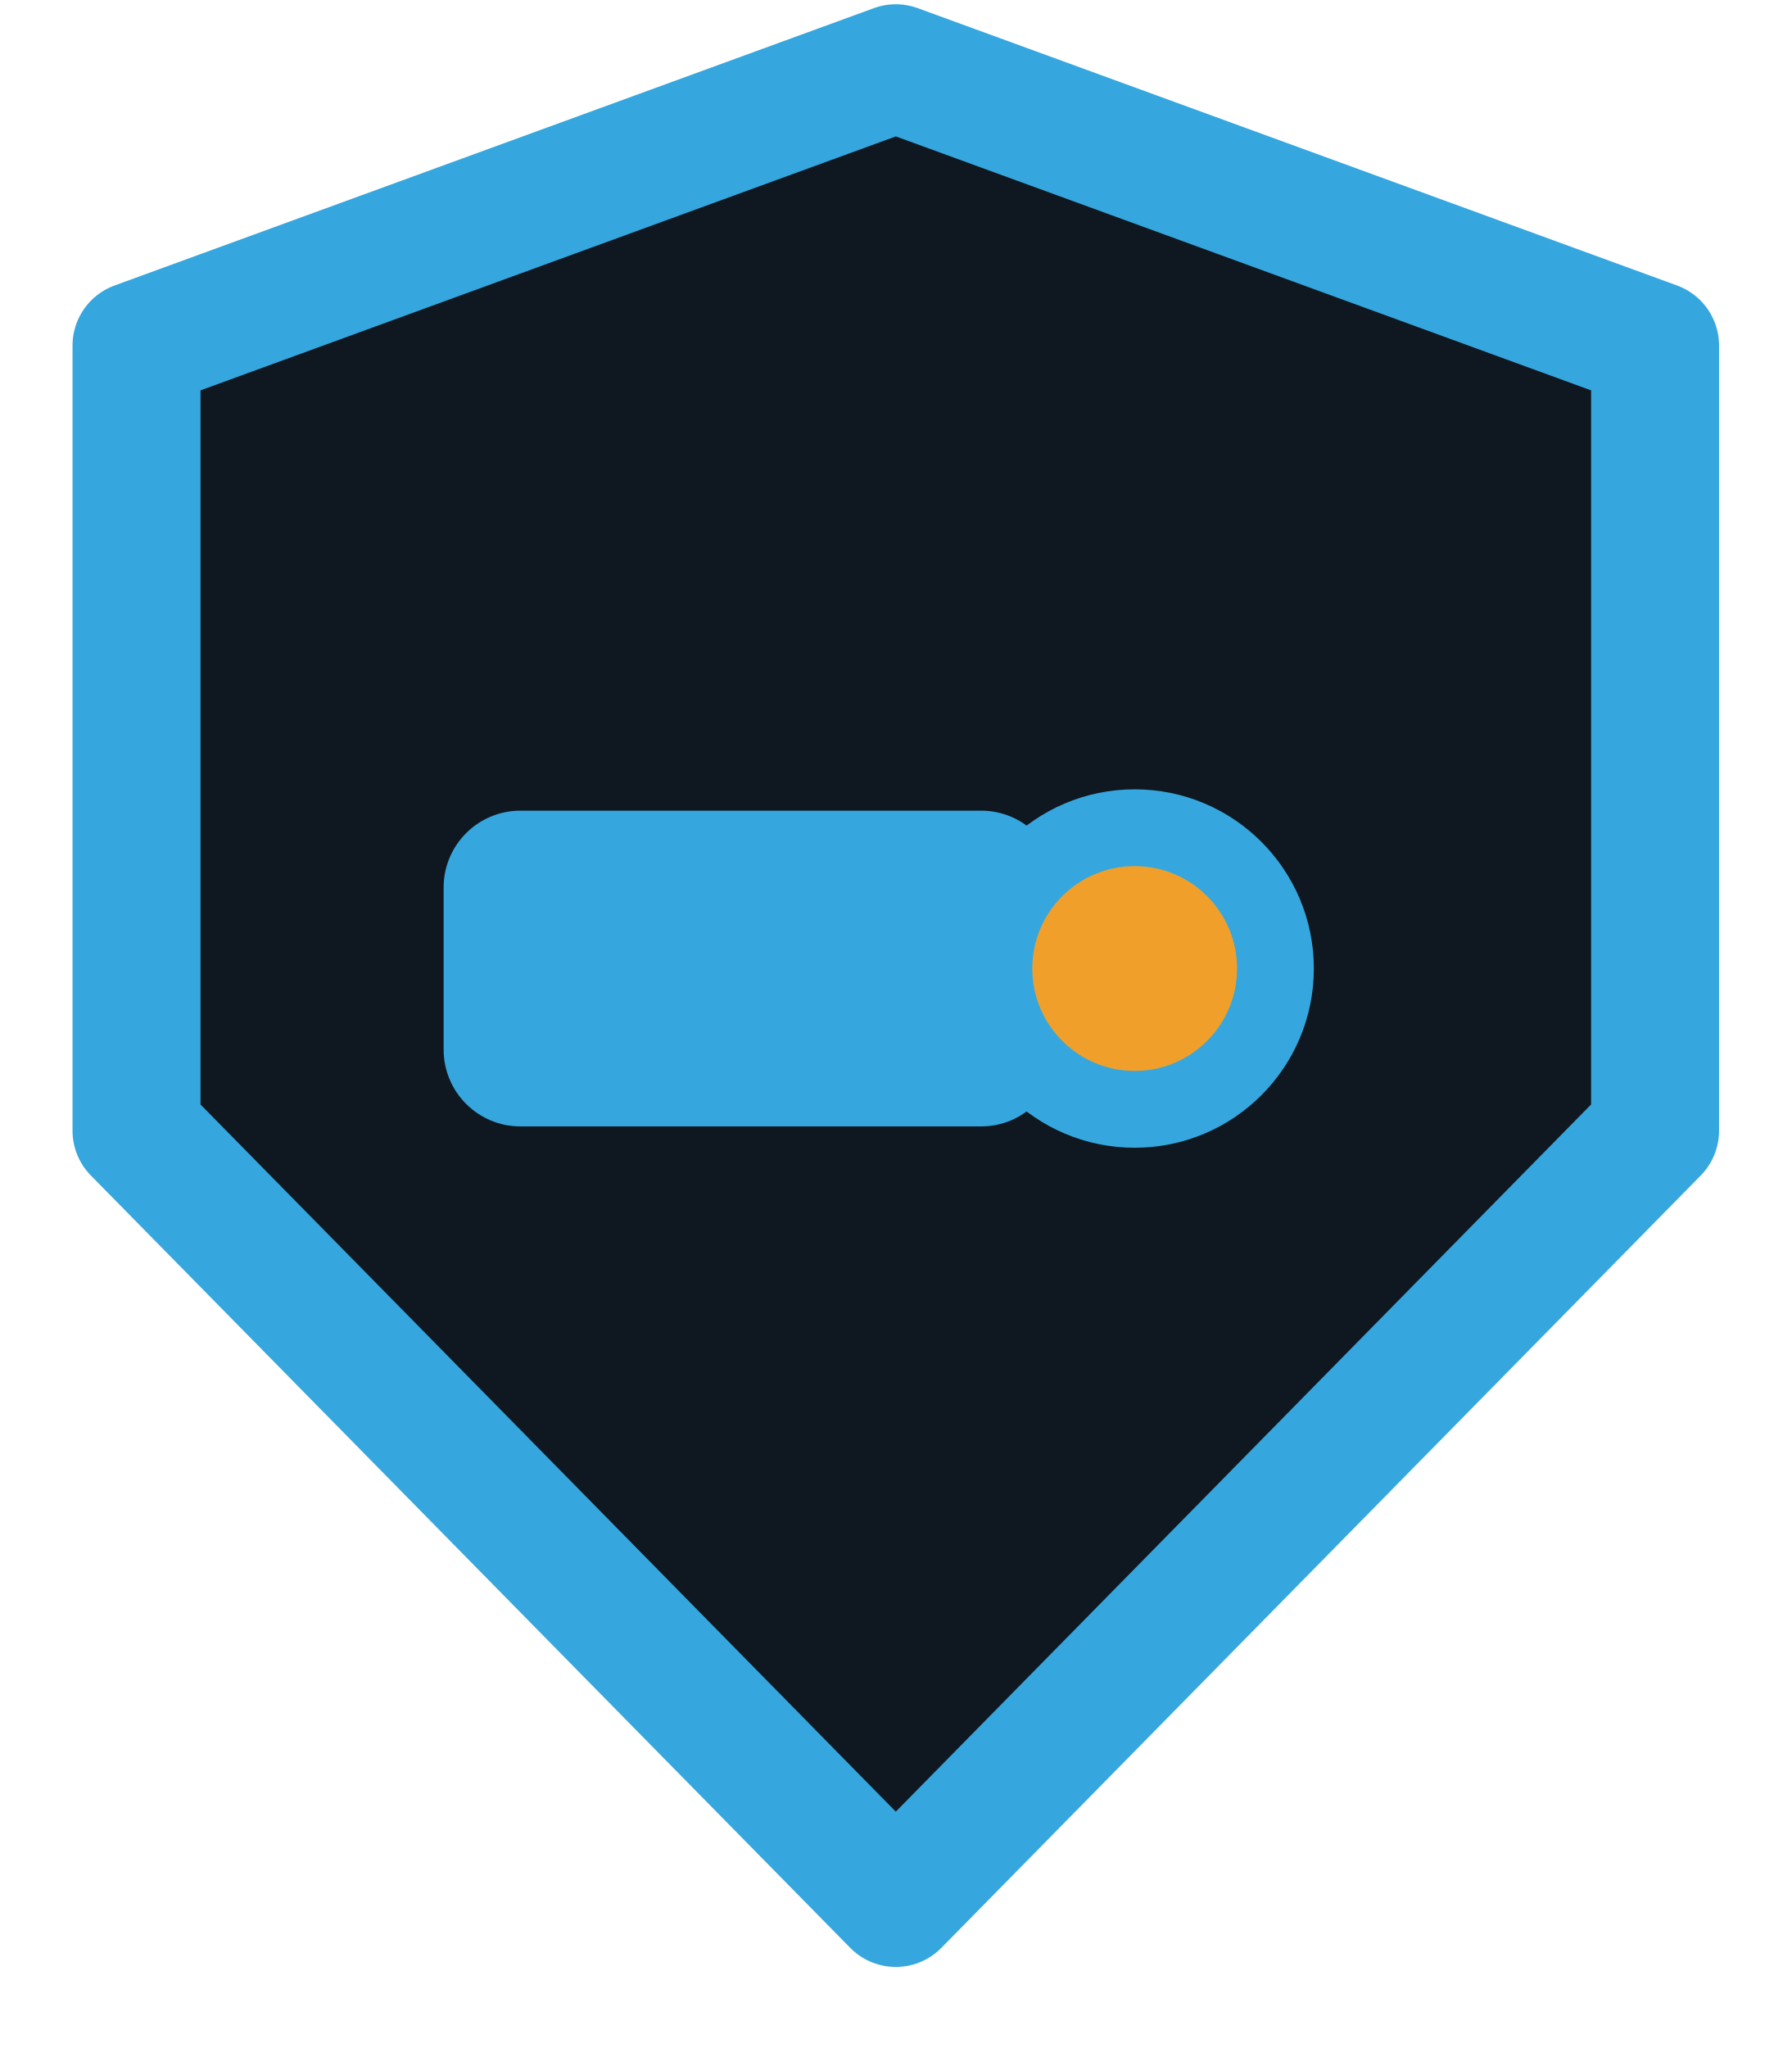
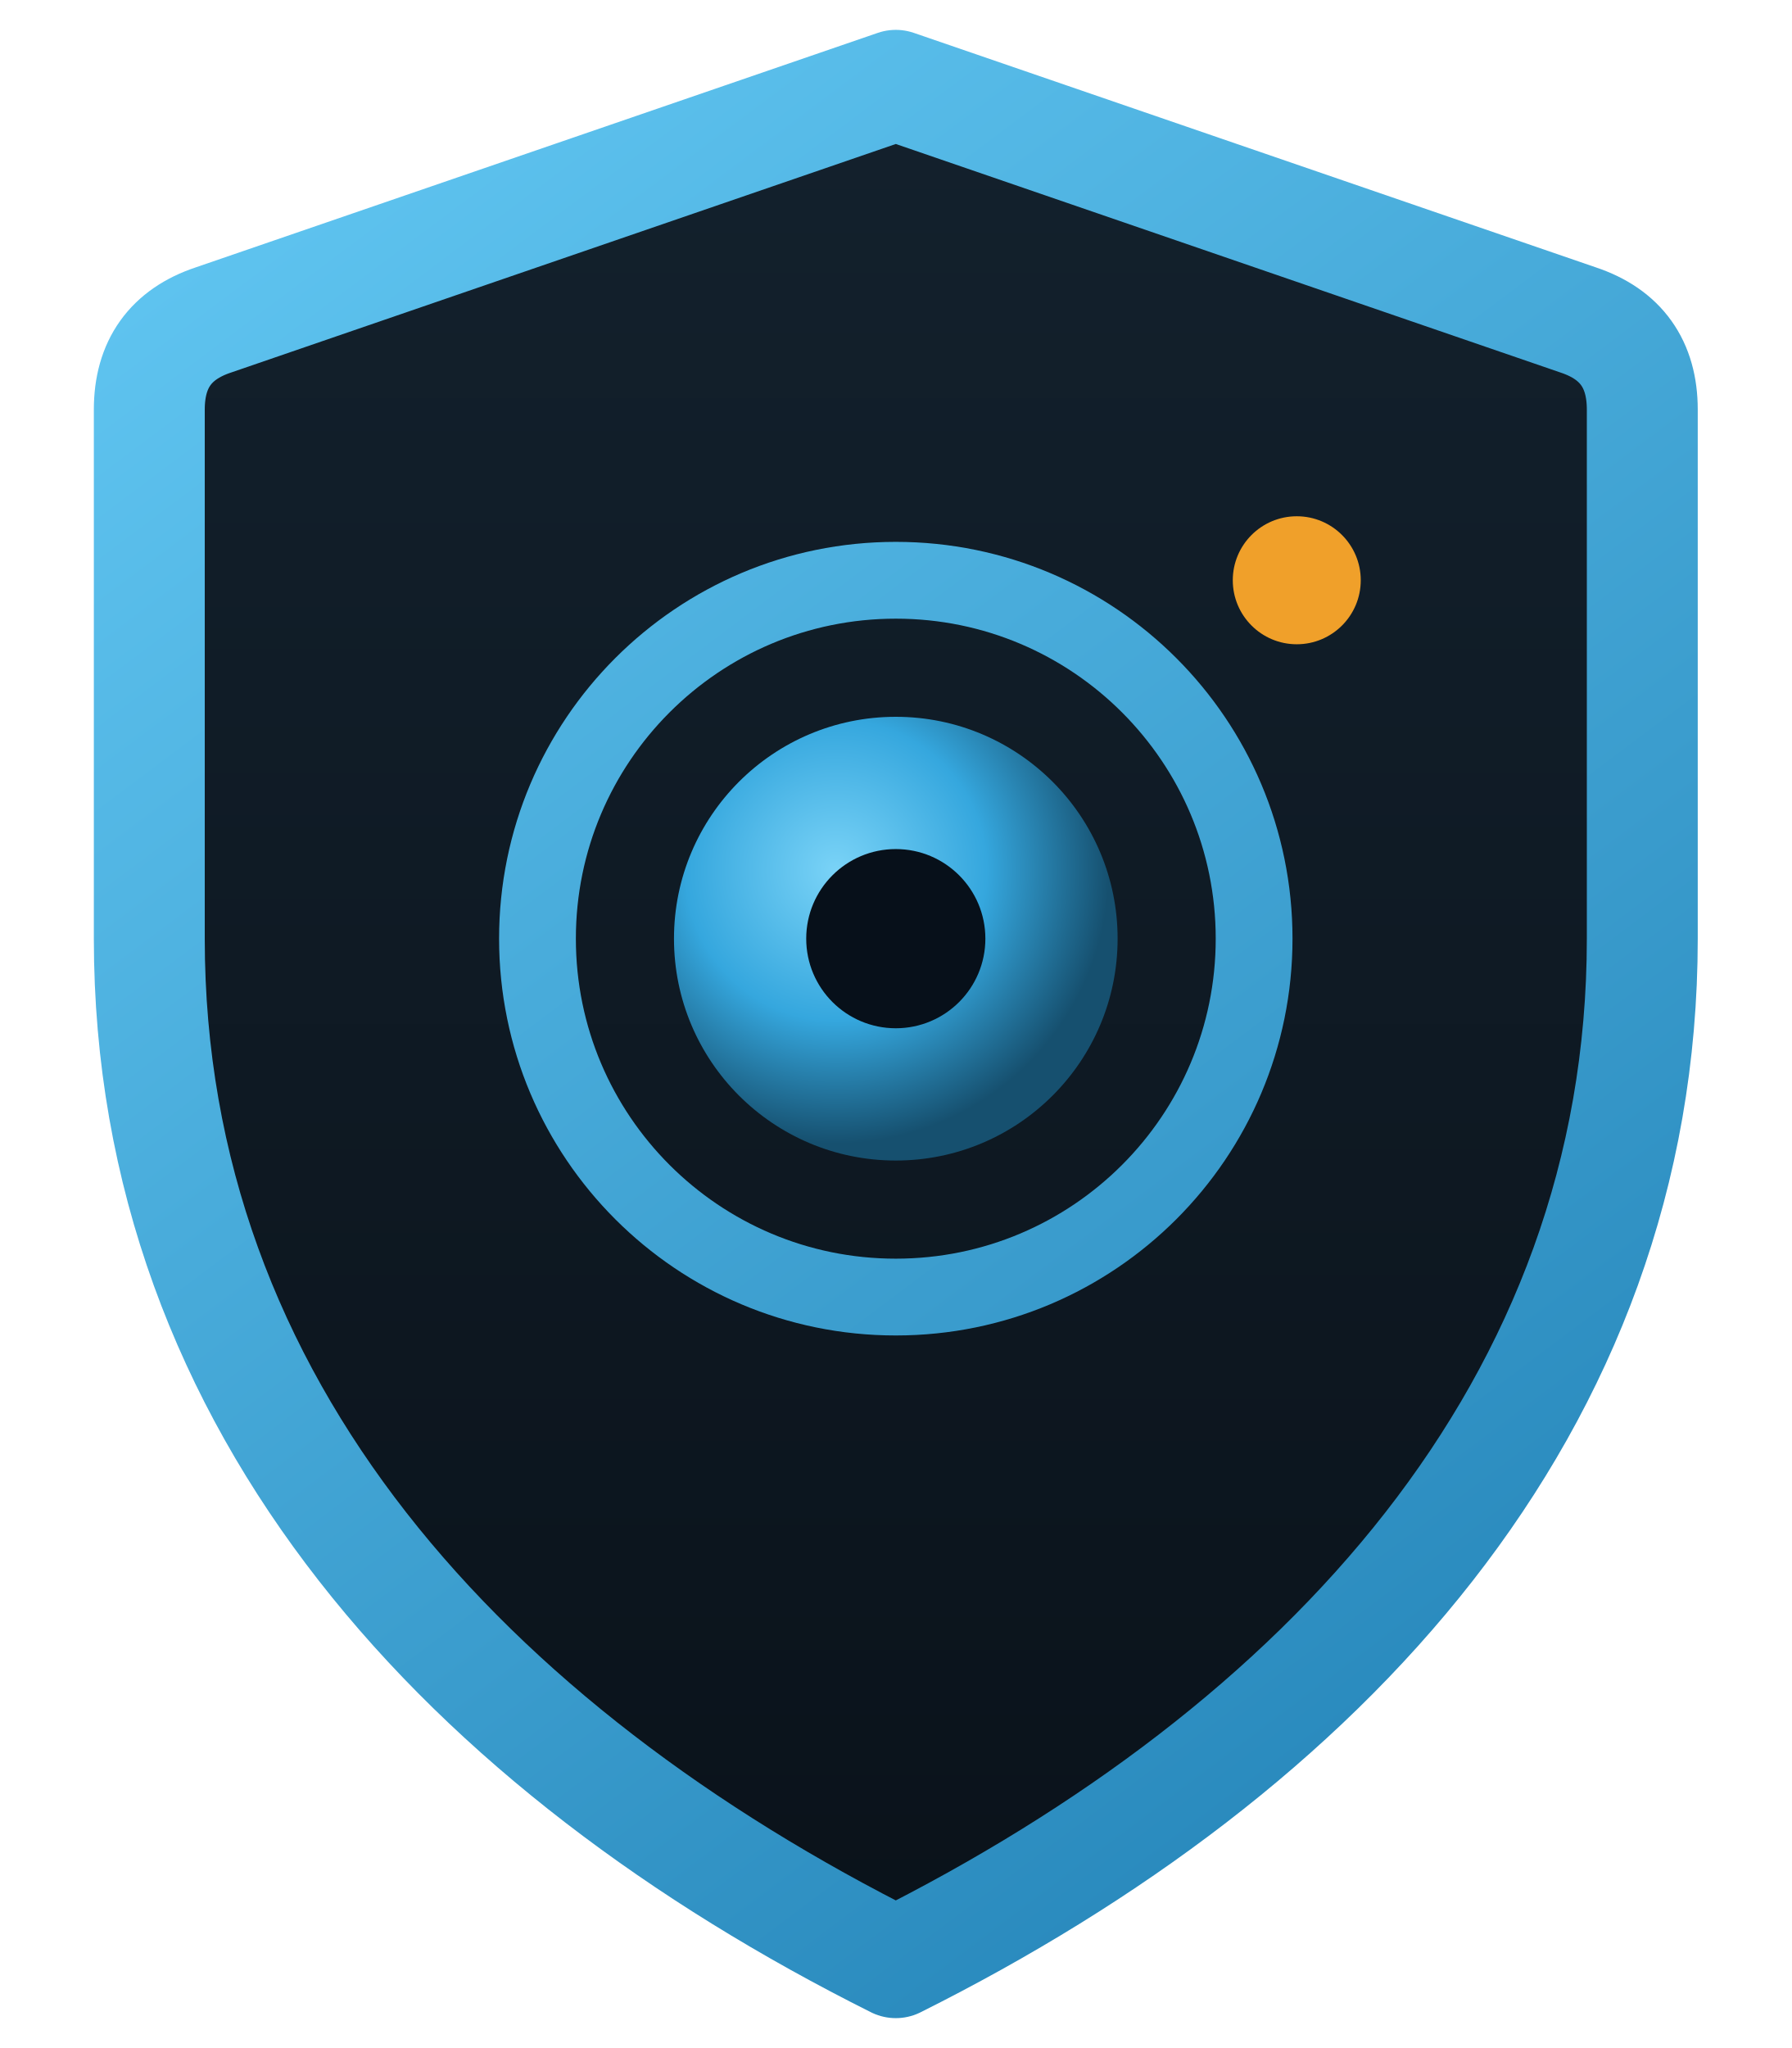
- <svg xmlns="http://www.w3.org/2000/svg" viewBox="0 0 42 48">
-   <path d="M21 1.6 38.8 8.1V26.5L21 44.6 3.2 26.5V8.1L21 1.6z" fill="#0F1821" stroke="#35A7DE" stroke-width="3" stroke-linejoin="round" />
-   <rect x="10.4" y="19" width="14.4" height="7.4" rx="1.8" fill="#35A7DE" />
-   <circle cx="26.6" cy="22.7" r="4.2" fill="#35A7DE" />
-   <circle cx="26.6" cy="22.7" r="2.4" fill="#F0A02A" />
+ <svg xmlns="http://www.w3.org/2000/svg" viewBox="0 0 42 48" fill="none">
+   <defs>
+     <linearGradient id="bFf" x1="21" y1="2" x2="21" y2="46" gradientUnits="userSpaceOnUse">
+       <stop offset="0" stop-color="#13212D" />
+       <stop offset="1" stop-color="#0A121A" />
+     </linearGradient>
+     <linearGradient id="bBf" x1="6" y1="4" x2="36" y2="44" gradientUnits="userSpaceOnUse">
+       <stop offset="0" stop-color="#5FC4F0" />
+       <stop offset="1" stop-color="#2484B8" />
+     </linearGradient>
+     <radialGradient id="bIf" cx="19.6" cy="20.4" r="6.4" gradientUnits="userSpaceOnUse">
+       <stop offset="0" stop-color="#7AD3F7" />
+       <stop offset=".55" stop-color="#35A7DE" />
+       <stop offset="1" stop-color="#16506F" />
+     </radialGradient>
+   </defs>
+   <path d="M21 2 37 7.5Q38.5 8 38.5 9.6V22C38.5 33 31 41 21 46 11 41 3.5 33 3.5 22V9.6Q3.5 8 5 7.5Z" fill="url(#bFf)" stroke="url(#bBf)" stroke-width="2.6" stroke-linejoin="round" />
+   <circle cx="21" cy="22" r="8.4" stroke="url(#bBf)" stroke-width="1.8" />
+   <circle cx="21" cy="22" r="5.2" fill="url(#bIf)" />
+   <circle cx="21" cy="22" r="2.1" fill="#07101A" />
+   <circle cx="30.4" cy="13.6" r="1.5" fill="#F0A02A" />
</svg>
